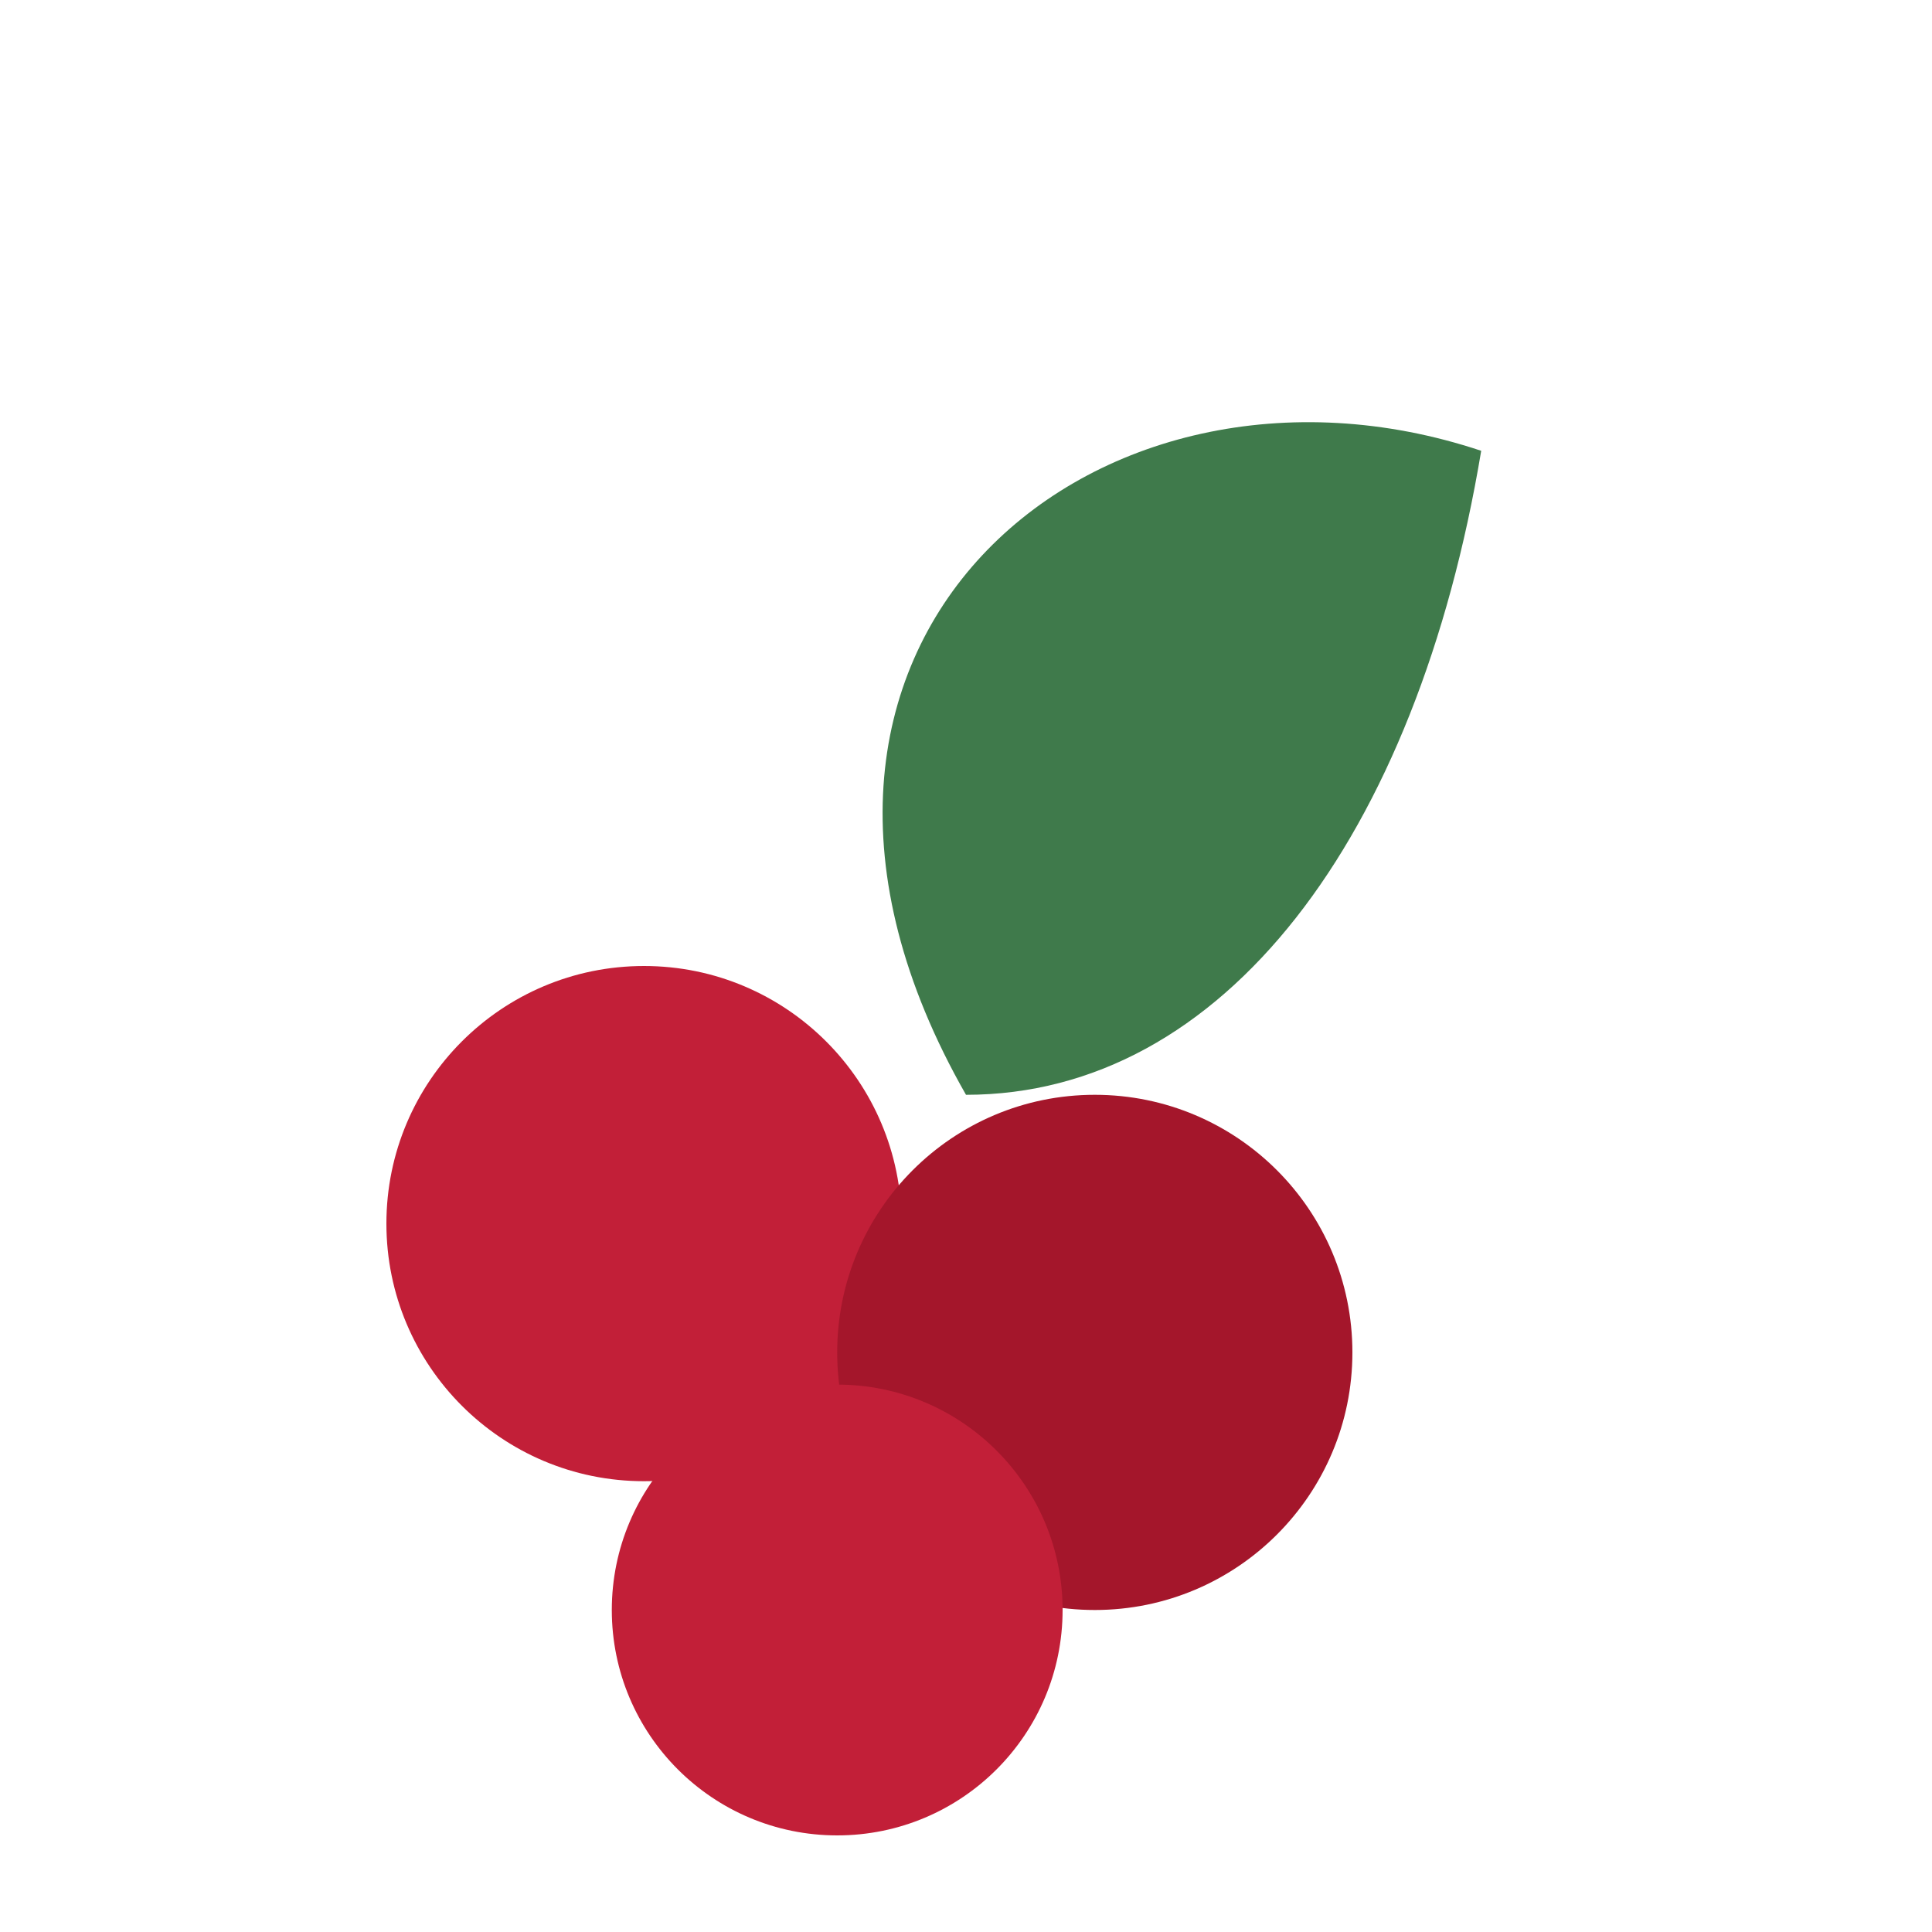
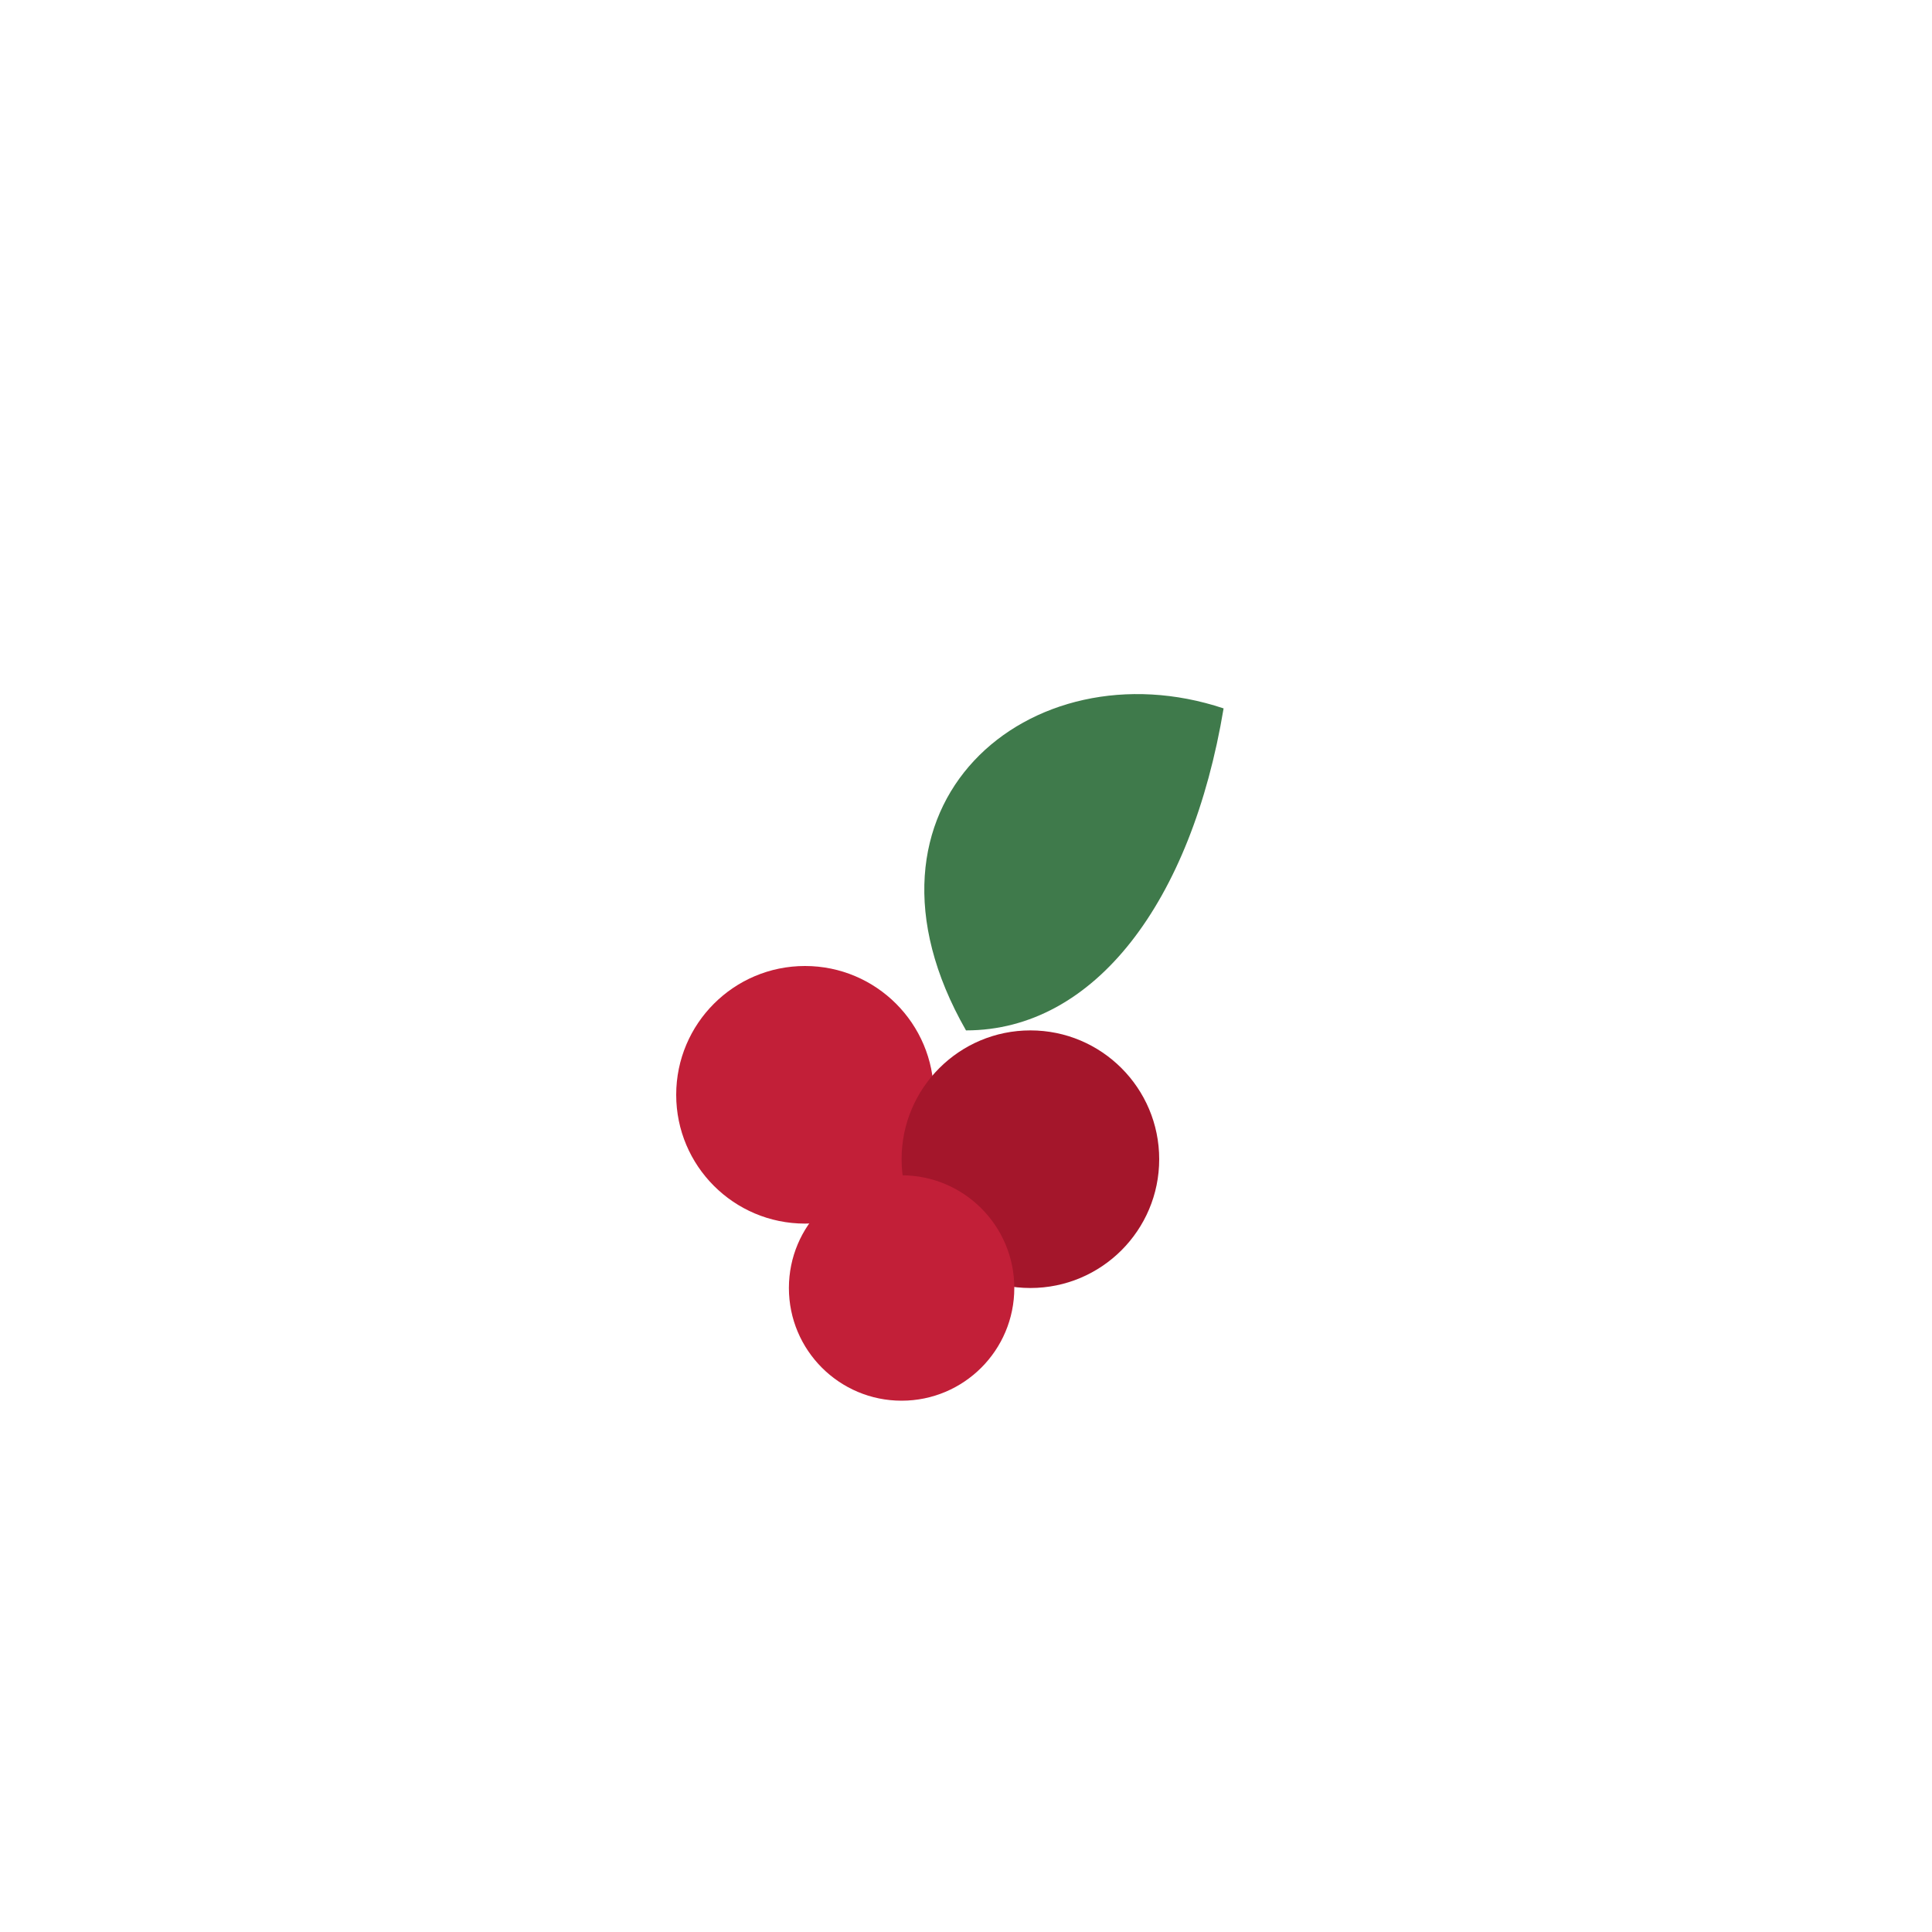
- <svg xmlns="http://www.w3.org/2000/svg" viewBox="0 0 60 60">
+ <svg xmlns="http://www.w3.org/2000/svg" viewBox="-30 -30 120 120">
  <path d="M30 34C22 20 34 10 46 14c-2 12-8 20-16 20z" fill="#3f7a4b" />
  <circle cx="20" cy="38" r="8" fill="#c21f38" />
  <circle cx="34" cy="42" r="8" fill="#a4162b" />
  <circle cx="26" cy="50" r="7" fill="#c21f38" />
</svg>
